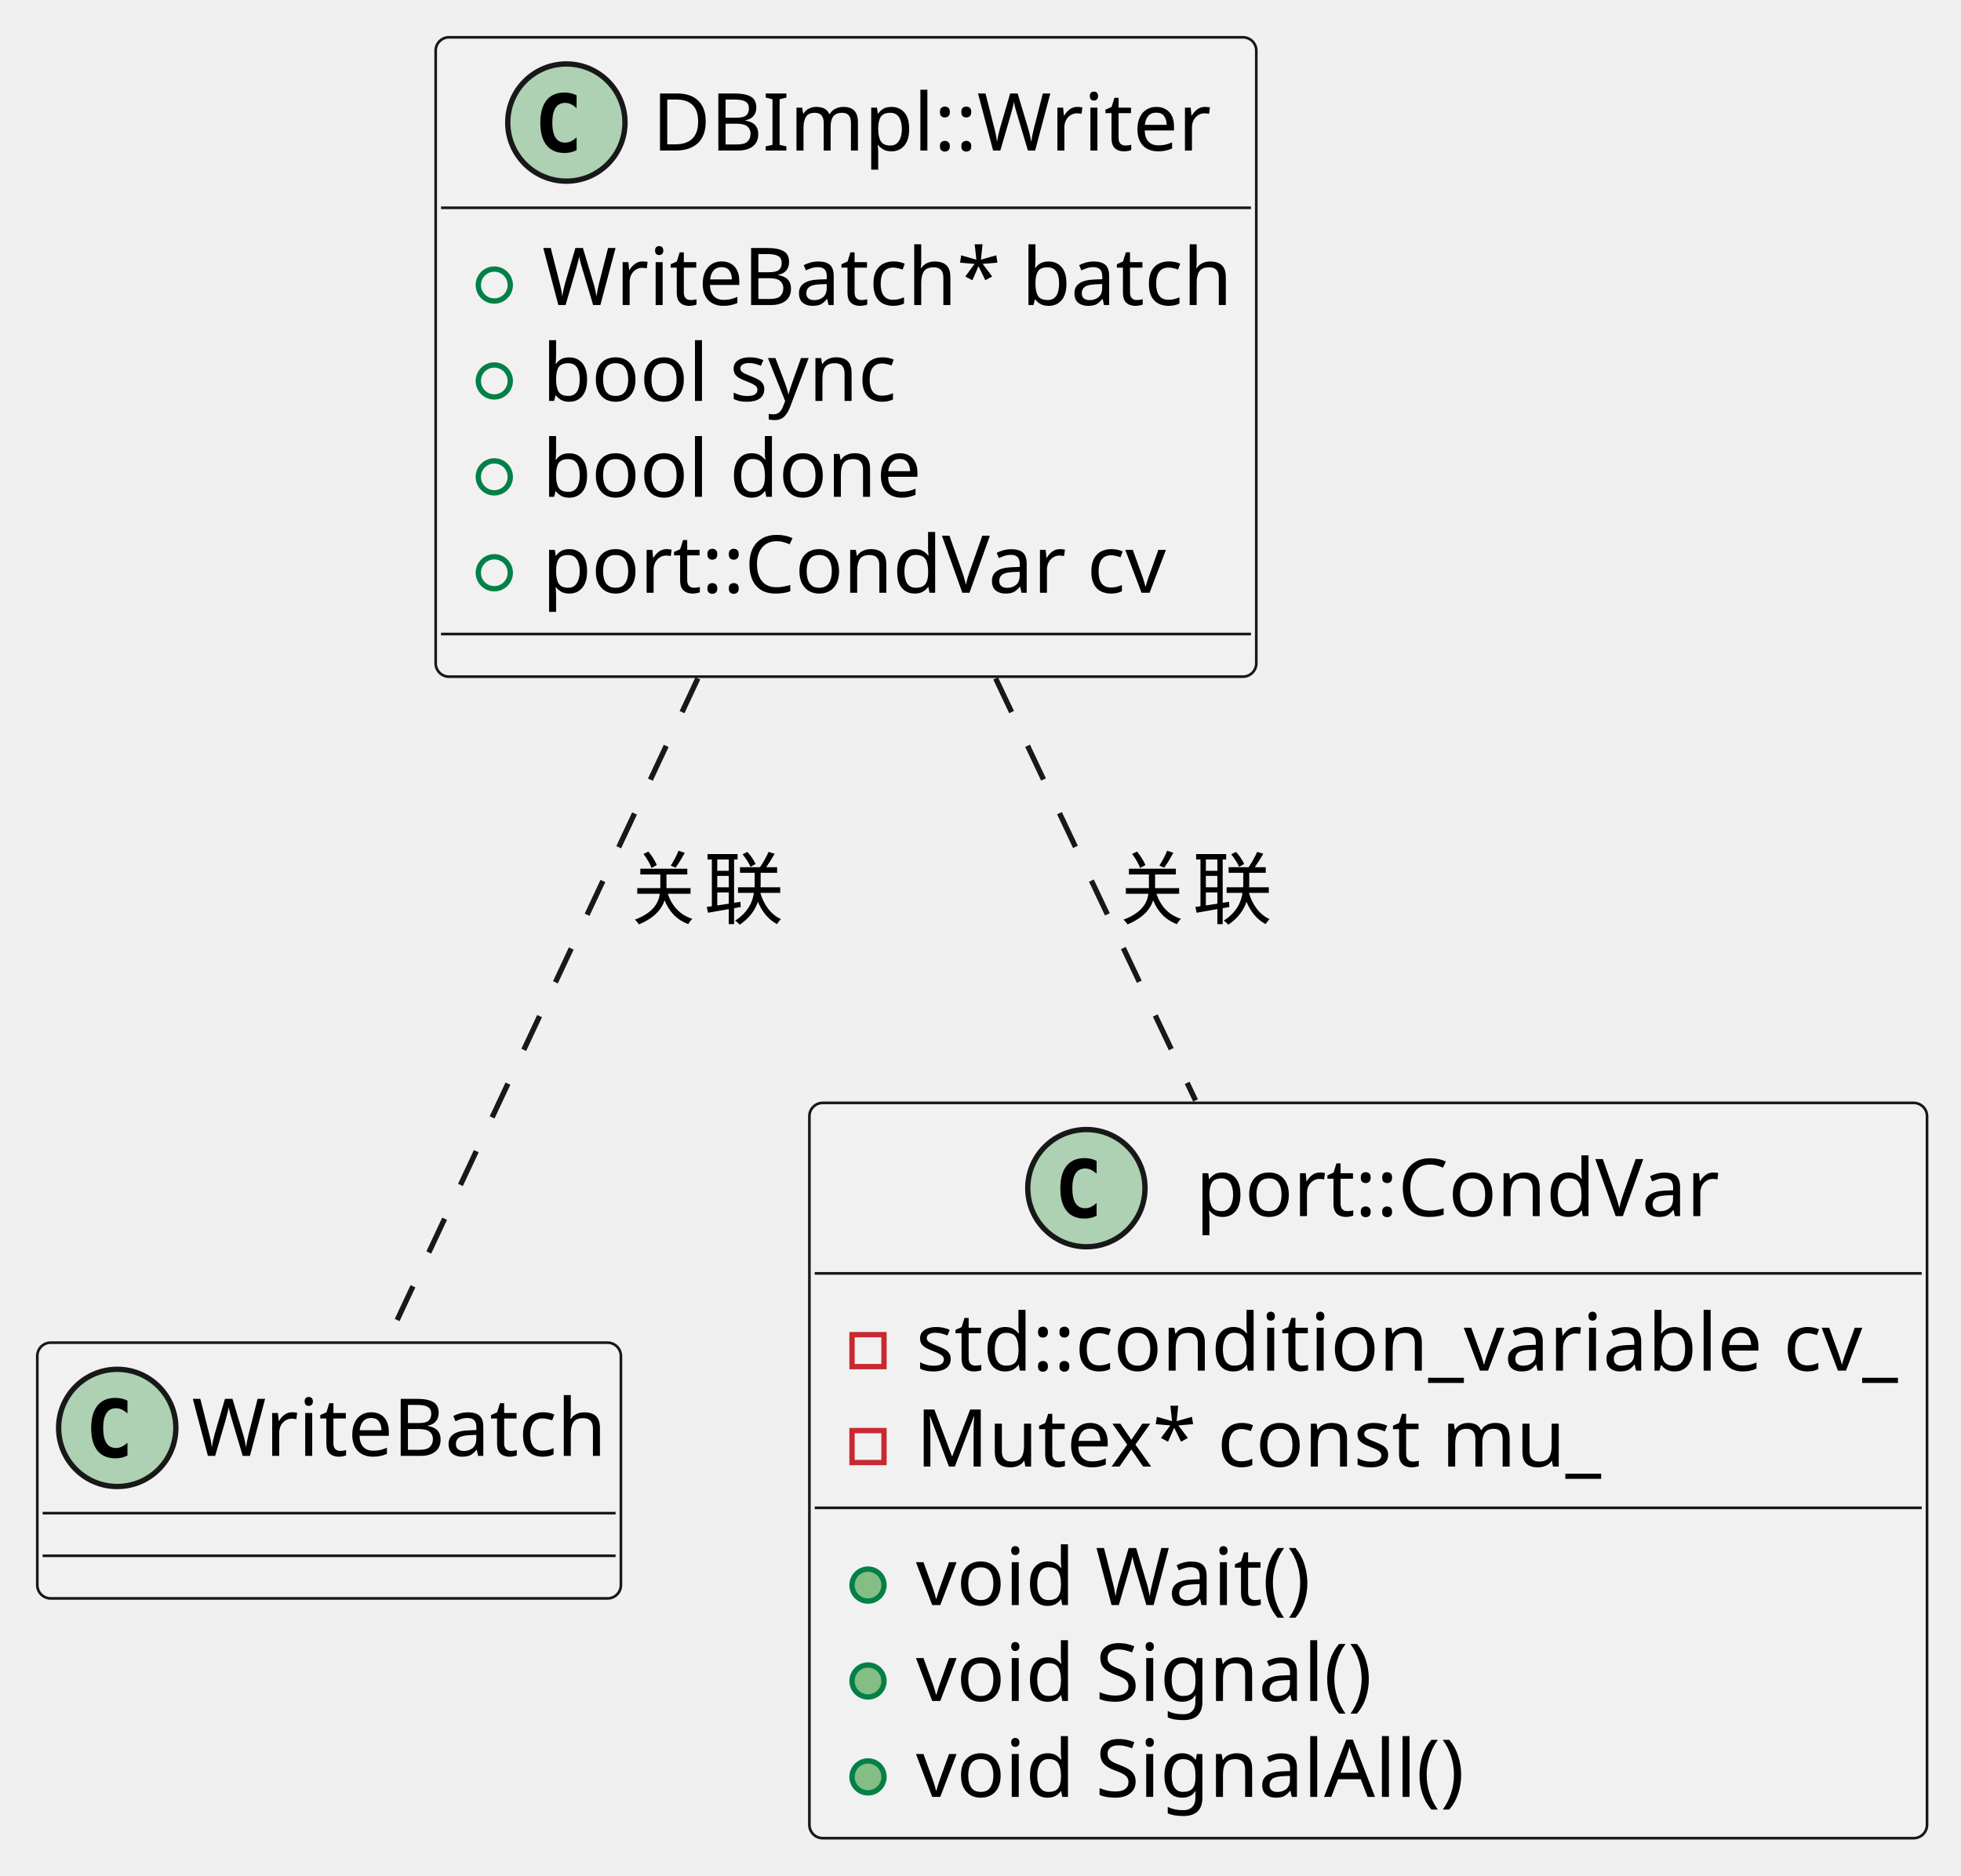
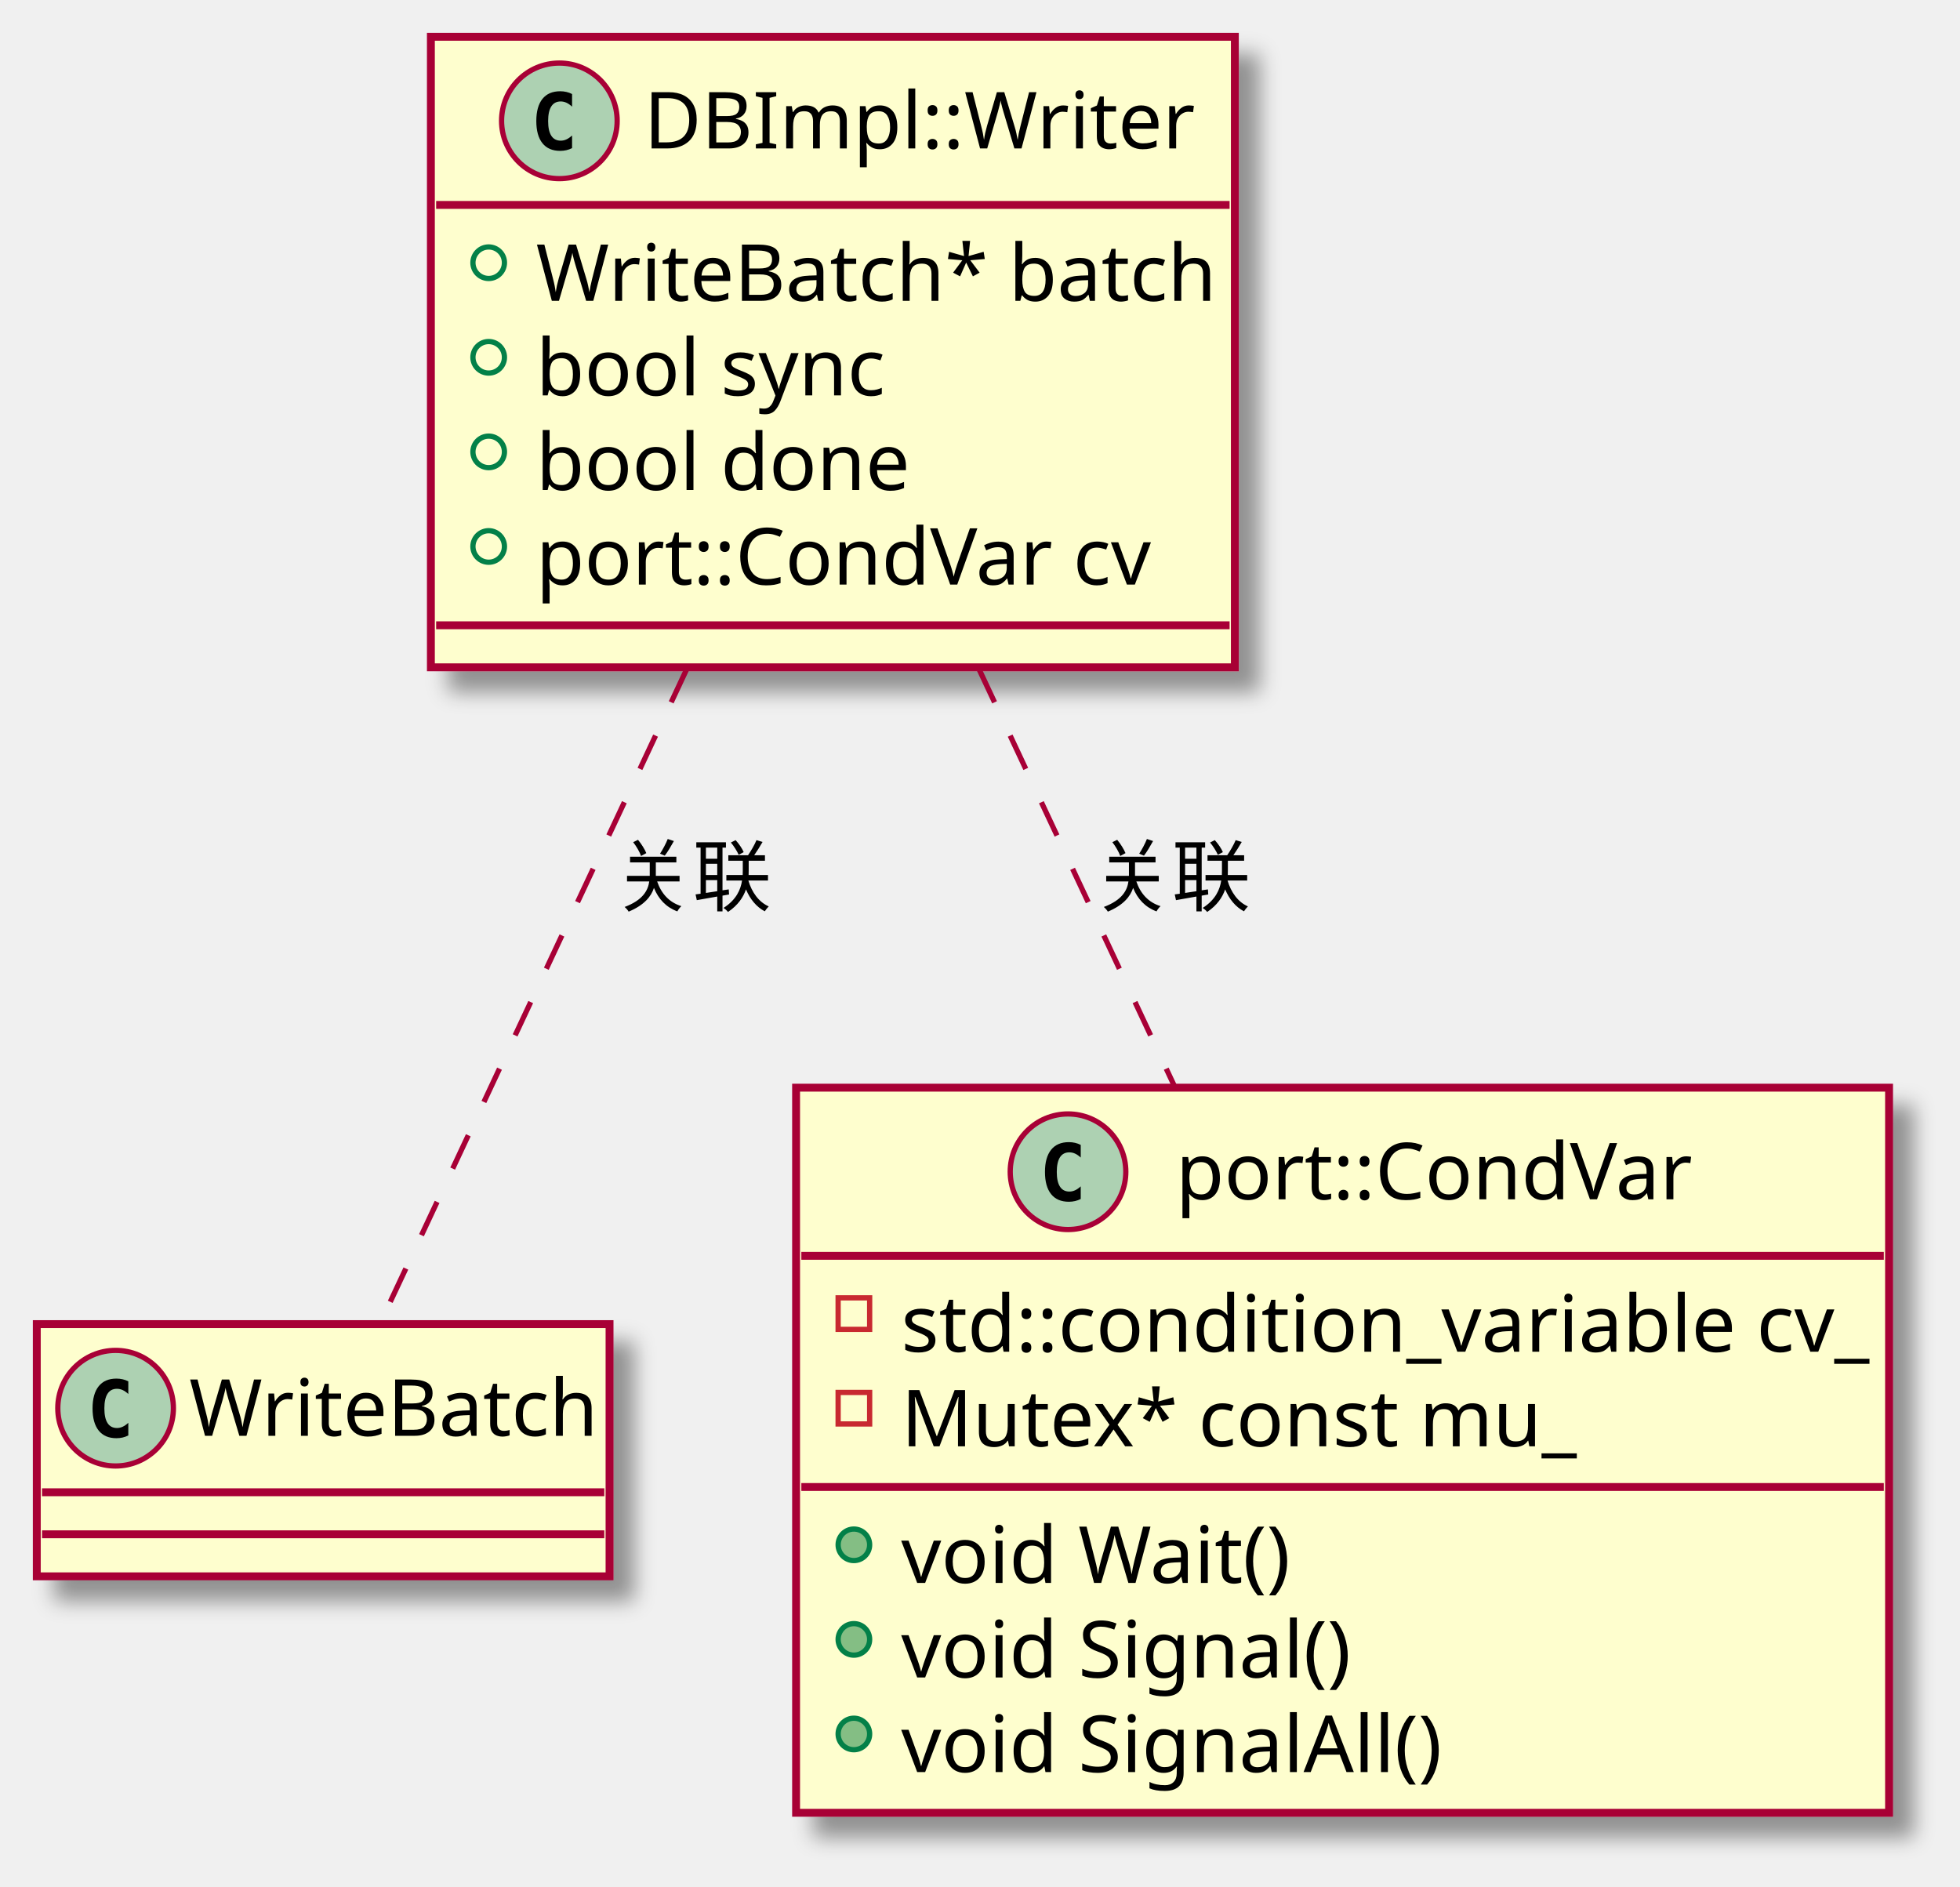
- <svg xmlns="http://www.w3.org/2000/svg" contentStyleType="text/css" data-diagram-type="CLASS" height="352px" preserveAspectRatio="none" style="width:368px;height:352px;background:#FFFFFF;" version="1.1" viewBox="0 0 368 352" width="368px" zoomAndPan="magnify">
-   <defs />
+ <svg xmlns="http://www.w3.org/2000/svg" contentScriptType="application/ecmascript" contentStyleType="text/css" height="359px" preserveAspectRatio="none" style="width:373px;height:359px;background:#FFFFFF;" version="1.1" viewBox="0 0 373 359" width="373px" zoomAndPan="magnify">
+   <defs>
+     <filter height="300%" id="f1qmkikx8h1k1w" width="300%" x="-1" y="-1">
+       <feGaussianBlur result="blurOut" stdDeviation="2.0" />
+       <feColorMatrix in="blurOut" result="blurOut2" type="matrix" values="0 0 0 0 0 0 0 0 0 0 0 0 0 0 0 0 0 0 .4 0" />
+       <feOffset dx="4.0" dy="4.0" in="blurOut2" result="blurOut3" />
+       <feBlend in="SourceGraphic" in2="blurOut3" mode="normal" />
+     </filter>
+   </defs>
  <g>
-     <g id="elem_DBImpl::Writer">
-       <rect codeLine="4" fill="#F1F1F1" height="120" id="DBImpl::Writer" rx="2.5" ry="2.5" style="stroke:#181818;stroke-width:0.5;" width="153.995" x="81.76" y="7" />
-       <ellipse cx="106.284" cy="23" fill="#ADD1B2" rx="11" ry="11" style="stroke:#181818;stroke-width:1;" />
-       <path d="M108.202,28.185 Q107.689,28.449 107.125,28.581 Q106.561,28.712 105.939,28.712 Q103.727,28.712 102.562,27.255 Q101.397,25.797 101.397,23.044 Q101.397,20.282 102.562,18.825 Q103.727,17.367 105.939,17.367 Q106.561,17.367 107.132,17.499 Q107.704,17.631 108.202,17.895 L108.202,20.297 Q107.645,19.784 107.121,19.546 Q106.598,19.308 106.041,19.308 Q104.855,19.308 104.25,20.249 Q103.646,21.19 103.646,23.044 Q103.646,24.889 104.25,25.83 Q104.855,26.771 106.041,26.771 Q106.598,26.771 107.121,26.533 Q107.645,26.295 108.202,25.783 Z " fill="#000000" />
-       <text fill="#000000" font-family="Albert Sans" font-size="15" lengthAdjust="spacing" textLength="100.83" x="122.401" y="28.25">DBImpl::Writer</text>
-       <line style="stroke:#181818;stroke-width:0.5;" x1="82.76" x2="234.755" y1="39" y2="39" />
-       <ellipse cx="92.76" cy="53.5" fill="#FFFFFF" fill-opacity="0" rx="3" ry="3" style="stroke:#038048;stroke-width:1;" />
-       <text fill="#000000" font-family="Albert Sans" font-size="15" lengthAdjust="spacing" textLength="127.995" x="101.76" y="57.25">WriteBatch* batch</text>
-       <ellipse cx="92.76" cy="71.5" fill="#FFFFFF" fill-opacity="0" rx="3" ry="3" style="stroke:#038048;stroke-width:1;" />
-       <text fill="#000000" font-family="Albert Sans" font-size="15" lengthAdjust="spacing" textLength="66.015" x="101.76" y="75.25">bool sync</text>
-       <ellipse cx="92.76" cy="89.5" fill="#FFFFFF" fill-opacity="0" rx="3" ry="3" style="stroke:#038048;stroke-width:1;" />
-       <text fill="#000000" font-family="Albert Sans" font-size="15" lengthAdjust="spacing" textLength="69.255" x="101.76" y="93.25">bool done</text>
-       <ellipse cx="92.76" cy="107.5" fill="#FFFFFF" fill-opacity="0" rx="3" ry="3" style="stroke:#038048;stroke-width:1;" />
-       <text fill="#000000" font-family="Albert Sans" font-size="15" lengthAdjust="spacing" textLength="117.72" x="101.76" y="111.25">port::CondVar cv</text>
-       <line style="stroke:#181818;stroke-width:0.5;" x1="82.76" x2="234.755" y1="119" y2="119" />
-     </g>
-     <g id="elem_WriteBatch">
-       <rect codeLine="11" fill="#F1F1F1" height="48" id="WriteBatch" rx="2.5" ry="2.5" style="stroke:#181818;stroke-width:0.5;" width="109.52" x="7" y="252" />
-       <ellipse cx="22" cy="268" fill="#ADD1B2" rx="11" ry="11" style="stroke:#181818;stroke-width:1;" />
-       <path d="M23.918,273.185 Q23.405,273.449 22.841,273.581 Q22.277,273.712 21.654,273.712 Q19.442,273.712 18.278,272.255 Q17.113,270.797 17.113,268.043 Q17.113,265.282 18.278,263.825 Q19.442,262.367 21.654,262.367 Q22.277,262.367 22.848,262.499 Q23.419,262.631 23.918,262.894 L23.918,265.297 Q23.361,264.784 22.837,264.546 Q22.314,264.308 21.757,264.308 Q20.57,264.308 19.966,265.249 Q19.362,266.19 19.362,268.043 Q19.362,269.889 19.966,270.83 Q20.57,271.772 21.757,271.772 Q22.314,271.772 22.837,271.533 Q23.361,271.295 23.918,270.783 Z " fill="#000000" />
-       <text fill="#000000" font-family="Albert Sans" font-size="15" lengthAdjust="spacing" textLength="77.52" x="36" y="273.25">WriteBatch</text>
-       <line style="stroke:#181818;stroke-width:0.5;" x1="8" x2="115.52" y1="284" y2="284" />
-       <line style="stroke:#181818;stroke-width:0.5;" x1="8" x2="115.52" y1="292" y2="292" />
-     </g>
-     <g id="elem_port::CondVar">
-       <rect codeLine="12" fill="#F1F1F1" height="138" id="port::CondVar" rx="2.5" ry="2.5" style="stroke:#181818;stroke-width:0.5;" width="209.735" x="151.89" y="207" />
-       <ellipse cx="203.87" cy="223" fill="#ADD1B2" rx="11" ry="11" style="stroke:#181818;stroke-width:1;" />
-       <path d="M205.787,228.185 Q205.275,228.449 204.711,228.581 Q204.147,228.712 203.524,228.712 Q201.312,228.712 200.148,227.255 Q198.983,225.797 198.983,223.043 Q198.983,220.282 200.148,218.825 Q201.312,217.367 203.524,217.367 Q204.147,217.367 204.718,217.499 Q205.289,217.631 205.787,217.894 L205.787,220.297 Q205.231,219.784 204.707,219.546 Q204.184,219.308 203.627,219.308 Q202.44,219.308 201.836,220.249 Q201.232,221.19 201.232,223.043 Q201.232,224.889 201.836,225.83 Q202.44,226.772 203.627,226.772 Q204.184,226.772 204.707,226.533 Q205.231,226.295 205.787,225.783 Z " fill="#000000" />
-       <text fill="#000000" font-family="Albert Sans" font-size="15" lengthAdjust="spacing" textLength="97.275" x="224.37" y="228.25">port::CondVar</text>
-       <line style="stroke:#181818;stroke-width:0.5;" x1="152.89" x2="360.625" y1="239" y2="239" />
-       <rect fill="#FFFFFF" fill-opacity="0" height="6" style="stroke:#C82930;stroke-width:1;" width="6" x="159.89" y="250.5" />
-       <text fill="#000000" font-family="Albert Sans" font-size="15" lengthAdjust="spacing" textLength="183.735" x="171.89" y="257.25">std::condition_variable cv_</text>
-       <rect fill="#FFFFFF" fill-opacity="0" height="6" style="stroke:#C82930;stroke-width:1;" width="6" x="159.89" y="268.5" />
-       <text fill="#000000" font-family="Albert Sans" font-size="15" lengthAdjust="spacing" textLength="125.67" x="171.89" y="275.25">Mutex* const mu_</text>
-       <line style="stroke:#181818;stroke-width:0.5;" x1="152.89" x2="360.625" y1="283" y2="283" />
-       <ellipse cx="162.89" cy="297.5" fill="#84BE84" rx="3" ry="3" style="stroke:#038048;stroke-width:1;" />
-       <text fill="#000000" font-family="Albert Sans" font-size="15" lengthAdjust="spacing" textLength="77.805" x="171.89" y="301.25">void Wait()</text>
-       <ellipse cx="162.89" cy="315.5" fill="#84BE84" rx="3" ry="3" style="stroke:#038048;stroke-width:1;" />
-       <text fill="#000000" font-family="Albert Sans" font-size="15" lengthAdjust="spacing" textLength="87.525" x="171.89" y="319.25">void Signal()</text>
-       <ellipse cx="162.89" cy="333.5" fill="#84BE84" rx="3" ry="3" style="stroke:#038048;stroke-width:1;" />
-       <text fill="#000000" font-family="Albert Sans" font-size="15" lengthAdjust="spacing" textLength="104.445" x="171.89" y="337.25">void SignalAll()</text>
-     </g>
-     <g id="link_DBImpl::Writer_WriteBatch">
-       <path codeLine="20" d="M130.96,127.32 C111.59,168.65 86.8,221.57 72.76,251.53 " fill="#FFFFFF" fill-opacity="0" id="DBImpl::Writer-WriteBatch" style="stroke:#181818;stroke-width:1;stroke-dasharray:7.0,7.0;" />
-       <text fill="#000000" font-family="Albert Sans" font-size="15" lengthAdjust="spacing" textLength="30" x="117.07" y="172.25">关联</text>
-     </g>
-     <g id="link_DBImpl::Writer_port::CondVar">
-       <path codeLine="21" d="M186.84,127.32 C198.55,152.05 212.22,180.92 224.35,206.54 " fill="#FFFFFF" fill-opacity="0" id="DBImpl::Writer-port::CondVar" style="stroke:#181818;stroke-width:1;stroke-dasharray:7.0,7.0;" />
-       <text fill="#000000" font-family="Albert Sans" font-size="15" lengthAdjust="spacing" textLength="30" x="208.76" y="172.25">关联</text>
-     </g>
+     <rect codeLine="4" fill="#FEFECE" filter="url(#f1qmkikx8h1k1w)" height="120" id="DBImpl::Writer" style="stroke:#A80036;stroke-width:1.5;" width="153" x="82" y="7" />
+     <ellipse cx="106.45" cy="23" fill="#ADD1B2" rx="11" ry="11" style="stroke:#A80036;stroke-width:1.0;" />
+     <path d="M108.868,28.185 Q108.355,28.449 107.791,28.581 Q107.227,28.712 106.604,28.712 Q104.392,28.712 103.228,27.255 Q102.063,25.797 102.063,23.044 Q102.063,20.282 103.228,18.825 Q104.392,17.367 106.604,17.367 Q107.227,17.367 107.798,17.499 Q108.369,17.631 108.868,17.895 L108.868,20.297 Q108.311,19.784 107.787,19.546 Q107.263,19.308 106.707,19.308 Q105.52,19.308 104.916,20.249 Q104.312,21.19 104.312,23.044 Q104.312,24.889 104.916,25.83 Q105.52,26.771 106.707,26.771 Q107.263,26.771 107.787,26.533 Q108.311,26.295 108.868,25.783 Z " fill="#000000" />
+     <text fill="#000000" font-family="Albert Sans" font-size="15" lengthAdjust="spacing" textLength="100" x="122.55" y="28.25">DBImpl::Writer</text>
+     <line style="stroke:#A80036;stroke-width:1.5;" x1="83" x2="234" y1="39" y2="39" />
+     <ellipse cx="93" cy="50" rx="3" ry="3" style="stroke:#038048;stroke-width:1.0;fill:none;" />
+     <text fill="#000000" font-family="Albert Sans" font-size="15" lengthAdjust="spacing" textLength="127" x="102" y="57.25">WriteBatch* batch</text>
+     <ellipse cx="93" cy="68" rx="3" ry="3" style="stroke:#038048;stroke-width:1.0;fill:none;" />
+     <text fill="#000000" font-family="Albert Sans" font-size="15" lengthAdjust="spacing" textLength="65" x="102" y="75.25">bool sync</text>
+     <ellipse cx="93" cy="86" rx="3" ry="3" style="stroke:#038048;stroke-width:1.0;fill:none;" />
+     <text fill="#000000" font-family="Albert Sans" font-size="15" lengthAdjust="spacing" textLength="68" x="102" y="93.25">bool done</text>
+     <ellipse cx="93" cy="104" rx="3" ry="3" style="stroke:#038048;stroke-width:1.0;fill:none;" />
+     <text fill="#000000" font-family="Albert Sans" font-size="15" lengthAdjust="spacing" textLength="116" x="102" y="111.25">port::CondVar cv</text>
+     <line style="stroke:#A80036;stroke-width:1.5;" x1="83" x2="234" y1="119" y2="119" />
+     <rect codeLine="11" fill="#FEFECE" filter="url(#f1qmkikx8h1k1w)" height="48" id="WriteBatch" style="stroke:#A80036;stroke-width:1.5;" width="109" x="7" y="252" />
+     <ellipse cx="22" cy="268" fill="#ADD1B2" rx="11" ry="11" style="stroke:#A80036;stroke-width:1.0;" />
+     <path d="M24.418,273.185 Q23.905,273.449 23.341,273.581 Q22.777,273.712 22.154,273.712 Q19.942,273.712 18.778,272.255 Q17.613,270.797 17.613,268.043 Q17.613,265.282 18.778,263.825 Q19.942,262.367 22.154,262.367 Q22.777,262.367 23.348,262.499 Q23.919,262.631 24.418,262.894 L24.418,265.297 Q23.861,264.784 23.337,264.546 Q22.814,264.308 22.257,264.308 Q21.07,264.308 20.466,265.249 Q19.862,266.19 19.862,268.043 Q19.862,269.889 20.466,270.83 Q21.07,271.772 22.257,271.772 Q22.814,271.772 23.337,271.533 Q23.861,271.295 24.418,270.783 Z " fill="#000000" />
+     <text fill="#000000" font-family="Albert Sans" font-size="15" lengthAdjust="spacing" textLength="77" x="36" y="273.25">WriteBatch</text>
+     <line style="stroke:#A80036;stroke-width:1.5;" x1="8" x2="115" y1="284" y2="284" />
+     <line style="stroke:#A80036;stroke-width:1.5;" x1="8" x2="115" y1="292" y2="292" />
+     <rect codeLine="12" fill="#FEFECE" filter="url(#f1qmkikx8h1k1w)" height="138" id="port::CondVar" style="stroke:#A80036;stroke-width:1.5;" width="208" x="151.5" y="207" />
+     <ellipse cx="203.25" cy="223" fill="#ADD1B2" rx="11" ry="11" style="stroke:#A80036;stroke-width:1.0;" />
+     <path d="M205.667,228.185 Q205.155,228.449 204.591,228.581 Q204.027,228.712 203.404,228.712 Q201.192,228.712 200.028,227.255 Q198.863,225.797 198.863,223.043 Q198.863,220.282 200.028,218.825 Q201.192,217.367 203.404,217.367 Q204.027,217.367 204.598,217.499 Q205.169,217.631 205.667,217.894 L205.667,220.297 Q205.111,219.784 204.587,219.546 Q204.064,219.308 203.507,219.308 Q202.32,219.308 201.716,220.249 Q201.112,221.19 201.112,223.043 Q201.112,224.889 201.716,225.83 Q202.32,226.772 203.507,226.772 Q204.064,226.772 204.587,226.533 Q205.111,226.295 205.667,225.783 Z " fill="#000000" />
+     <text fill="#000000" font-family="Albert Sans" font-size="15" lengthAdjust="spacing" textLength="96" x="223.75" y="228.25">port::CondVar</text>
+     <line style="stroke:#A80036;stroke-width:1.5;" x1="152.5" x2="358.5" y1="239" y2="239" />
+     <rect fill="none" height="6" style="stroke:#C82930;stroke-width:1.0;" width="6" x="159.5" y="247" />
+     <text fill="#000000" font-family="Albert Sans" font-size="15" lengthAdjust="spacing" textLength="182" x="171.5" y="257.25">std::condition_variable cv_</text>
+     <rect fill="none" height="6" style="stroke:#C82930;stroke-width:1.0;" width="6" x="159.5" y="265" />
+     <text fill="#000000" font-family="Albert Sans" font-size="15" lengthAdjust="spacing" textLength="122" x="171.5" y="275.25">Mutex* const mu_</text>
+     <line style="stroke:#A80036;stroke-width:1.5;" x1="152.5" x2="358.5" y1="283" y2="283" />
+     <ellipse cx="162.5" cy="294" fill="#84BE84" rx="3" ry="3" style="stroke:#038048;stroke-width:1.0;" />
+     <text fill="#000000" font-family="Albert Sans" font-size="15" lengthAdjust="spacing" textLength="78" x="171.5" y="301.25">void Wait()</text>
+     <ellipse cx="162.5" cy="312" fill="#84BE84" rx="3" ry="3" style="stroke:#038048;stroke-width:1.0;" />
+     <text fill="#000000" font-family="Albert Sans" font-size="15" lengthAdjust="spacing" textLength="87" x="171.5" y="319.25">void Signal()</text>
+     <ellipse cx="162.5" cy="330" fill="#84BE84" rx="3" ry="3" style="stroke:#038048;stroke-width:1.0;" />
+     <text fill="#000000" font-family="Albert Sans" font-size="15" lengthAdjust="spacing" textLength="103" x="171.5" y="337.25">void SignalAll()</text>
+     <path codeLine="20" d="M130.7,127.32 C111.33,168.65 86.54,221.57 72.5,251.53 " fill="none" id="DBImpl::Writer-WriteBatch" style="stroke:#A80036;stroke-width:1.0;stroke-dasharray:7.0,7.0;" />
+     <text fill="#000000" font-family="Albert Sans" font-size="15" lengthAdjust="spacing" textLength="30" x="116.81" y="172.25">关联</text>
+     <path codeLine="21" d="M186.3,127.32 C197.88,152.05 211.41,180.92 223.42,206.54 " fill="none" id="DBImpl::Writer-port::CondVar" style="stroke:#A80036;stroke-width:1.0;stroke-dasharray:7.0,7.0;" />
+     <text fill="#000000" font-family="Albert Sans" font-size="15" lengthAdjust="spacing" textLength="30" x="208" y="172.25">关联</text>
  </g>
</svg>
